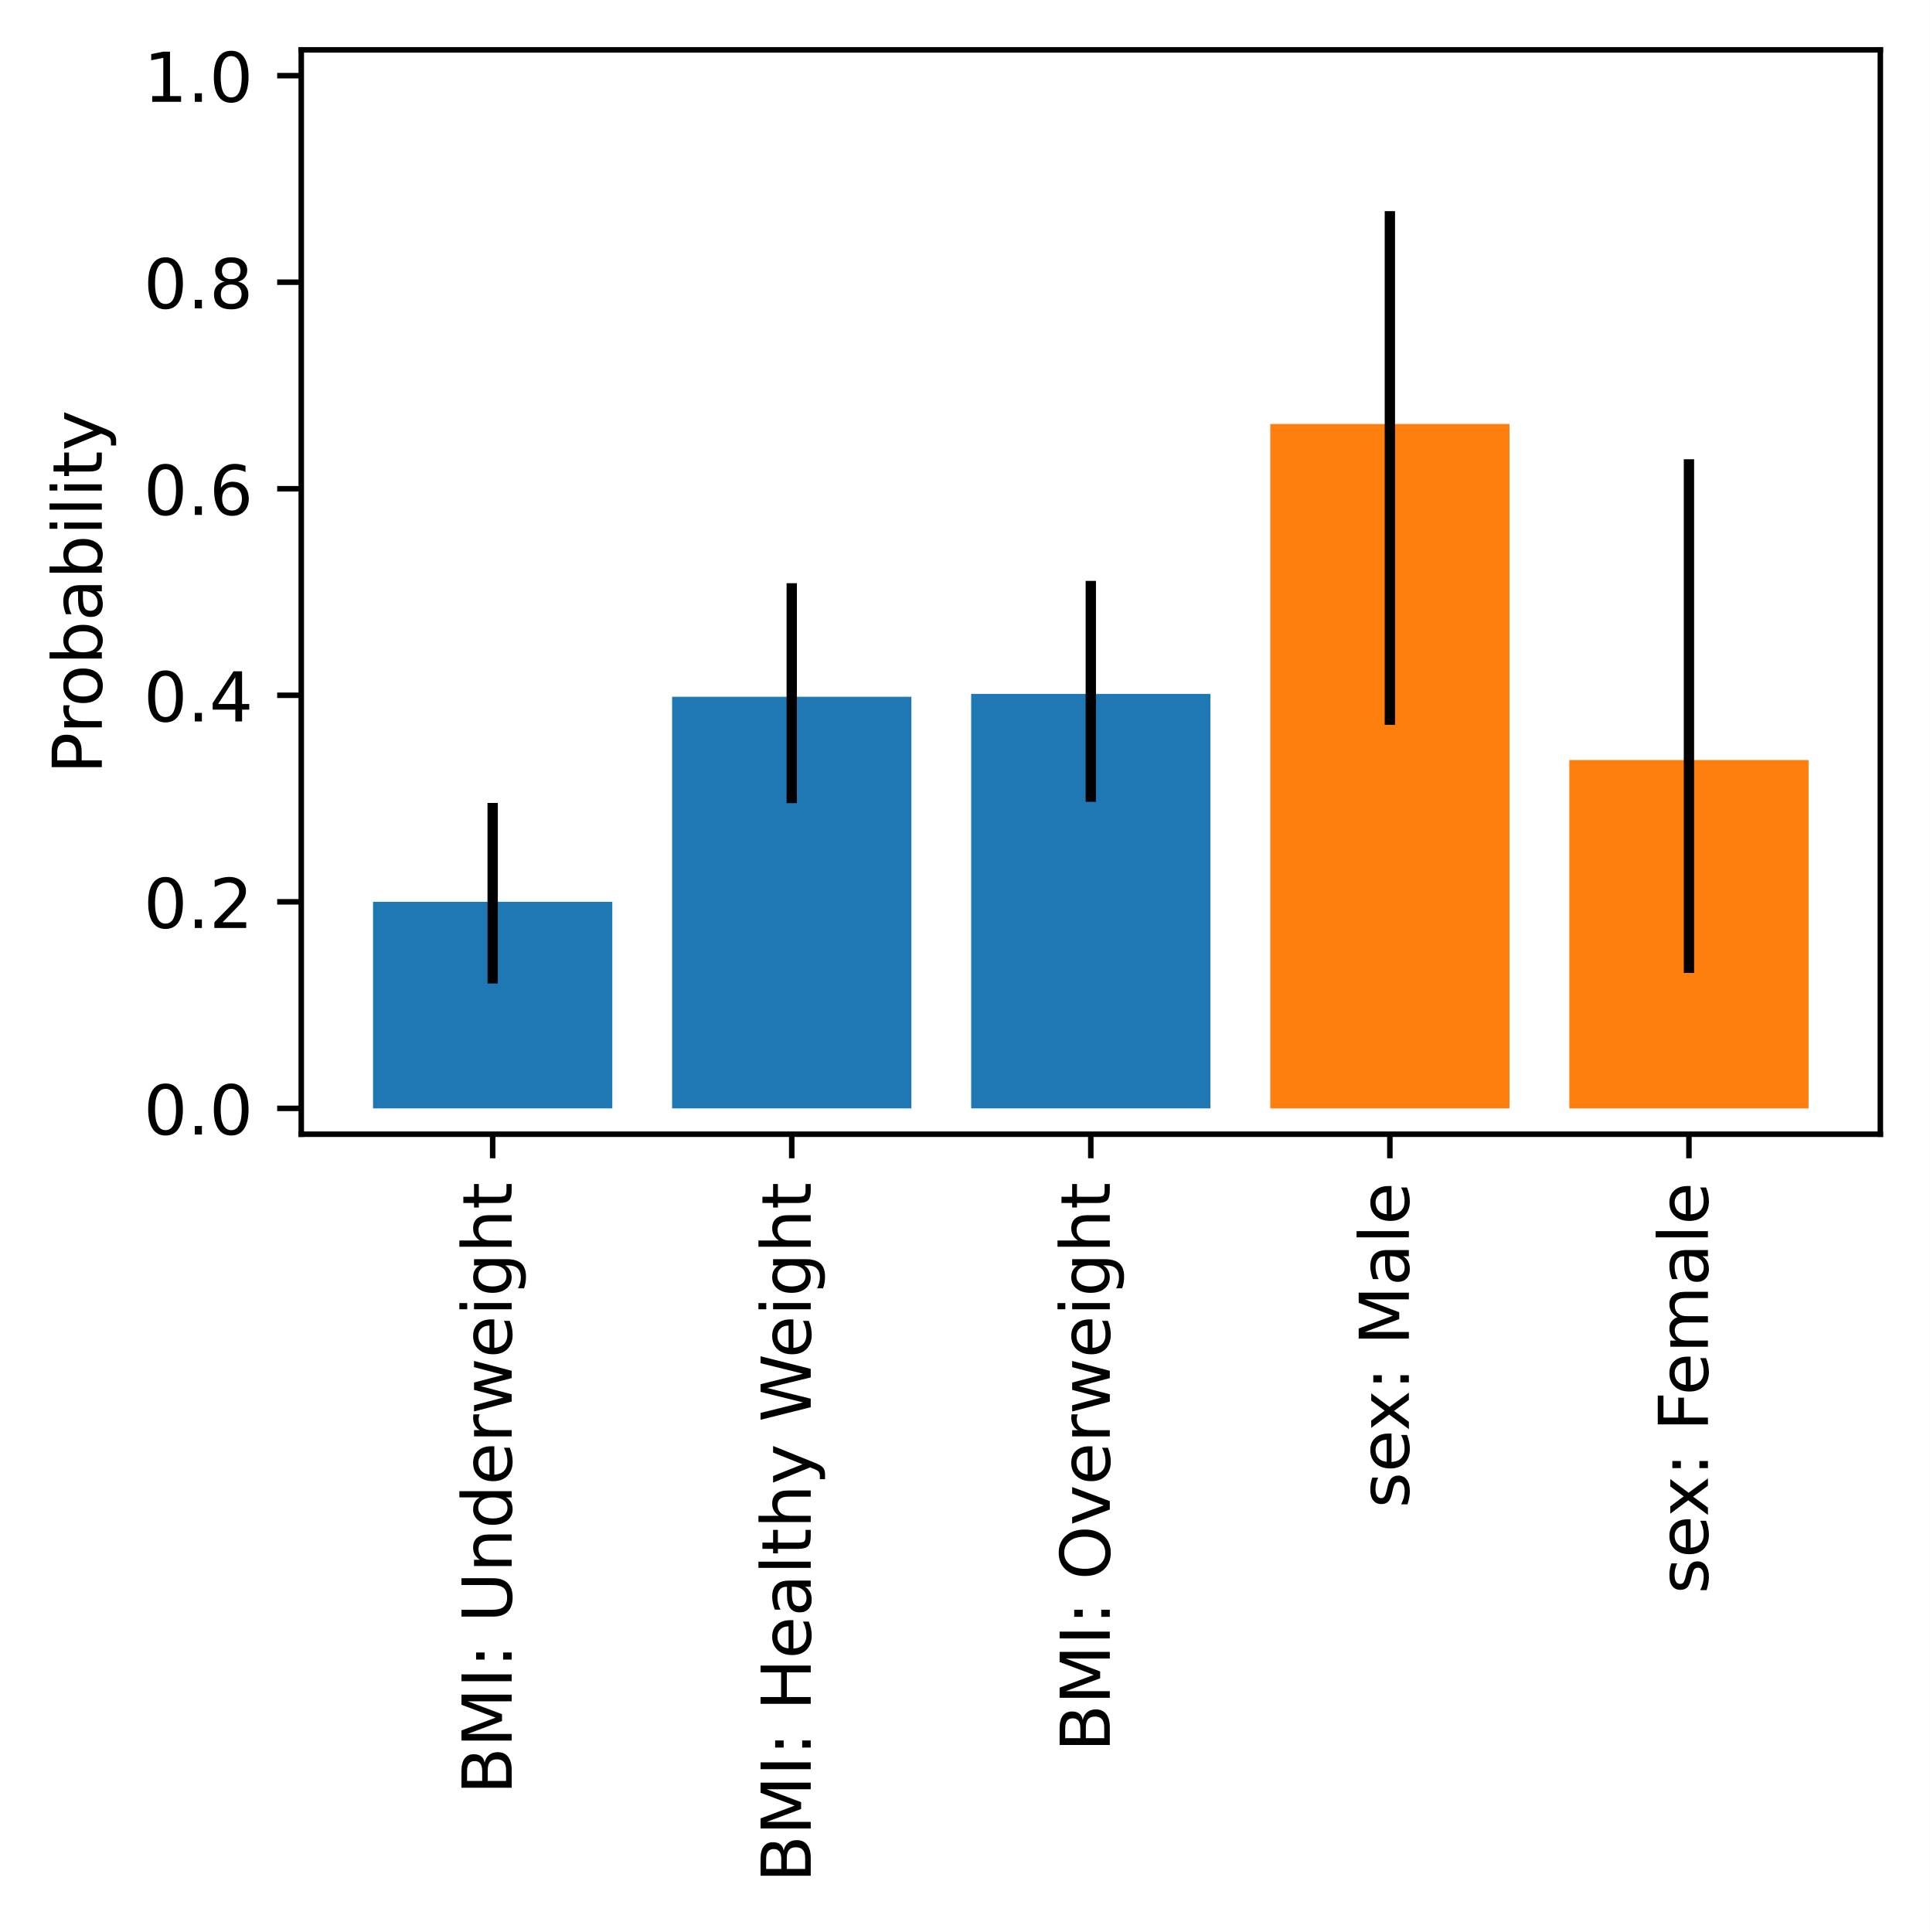
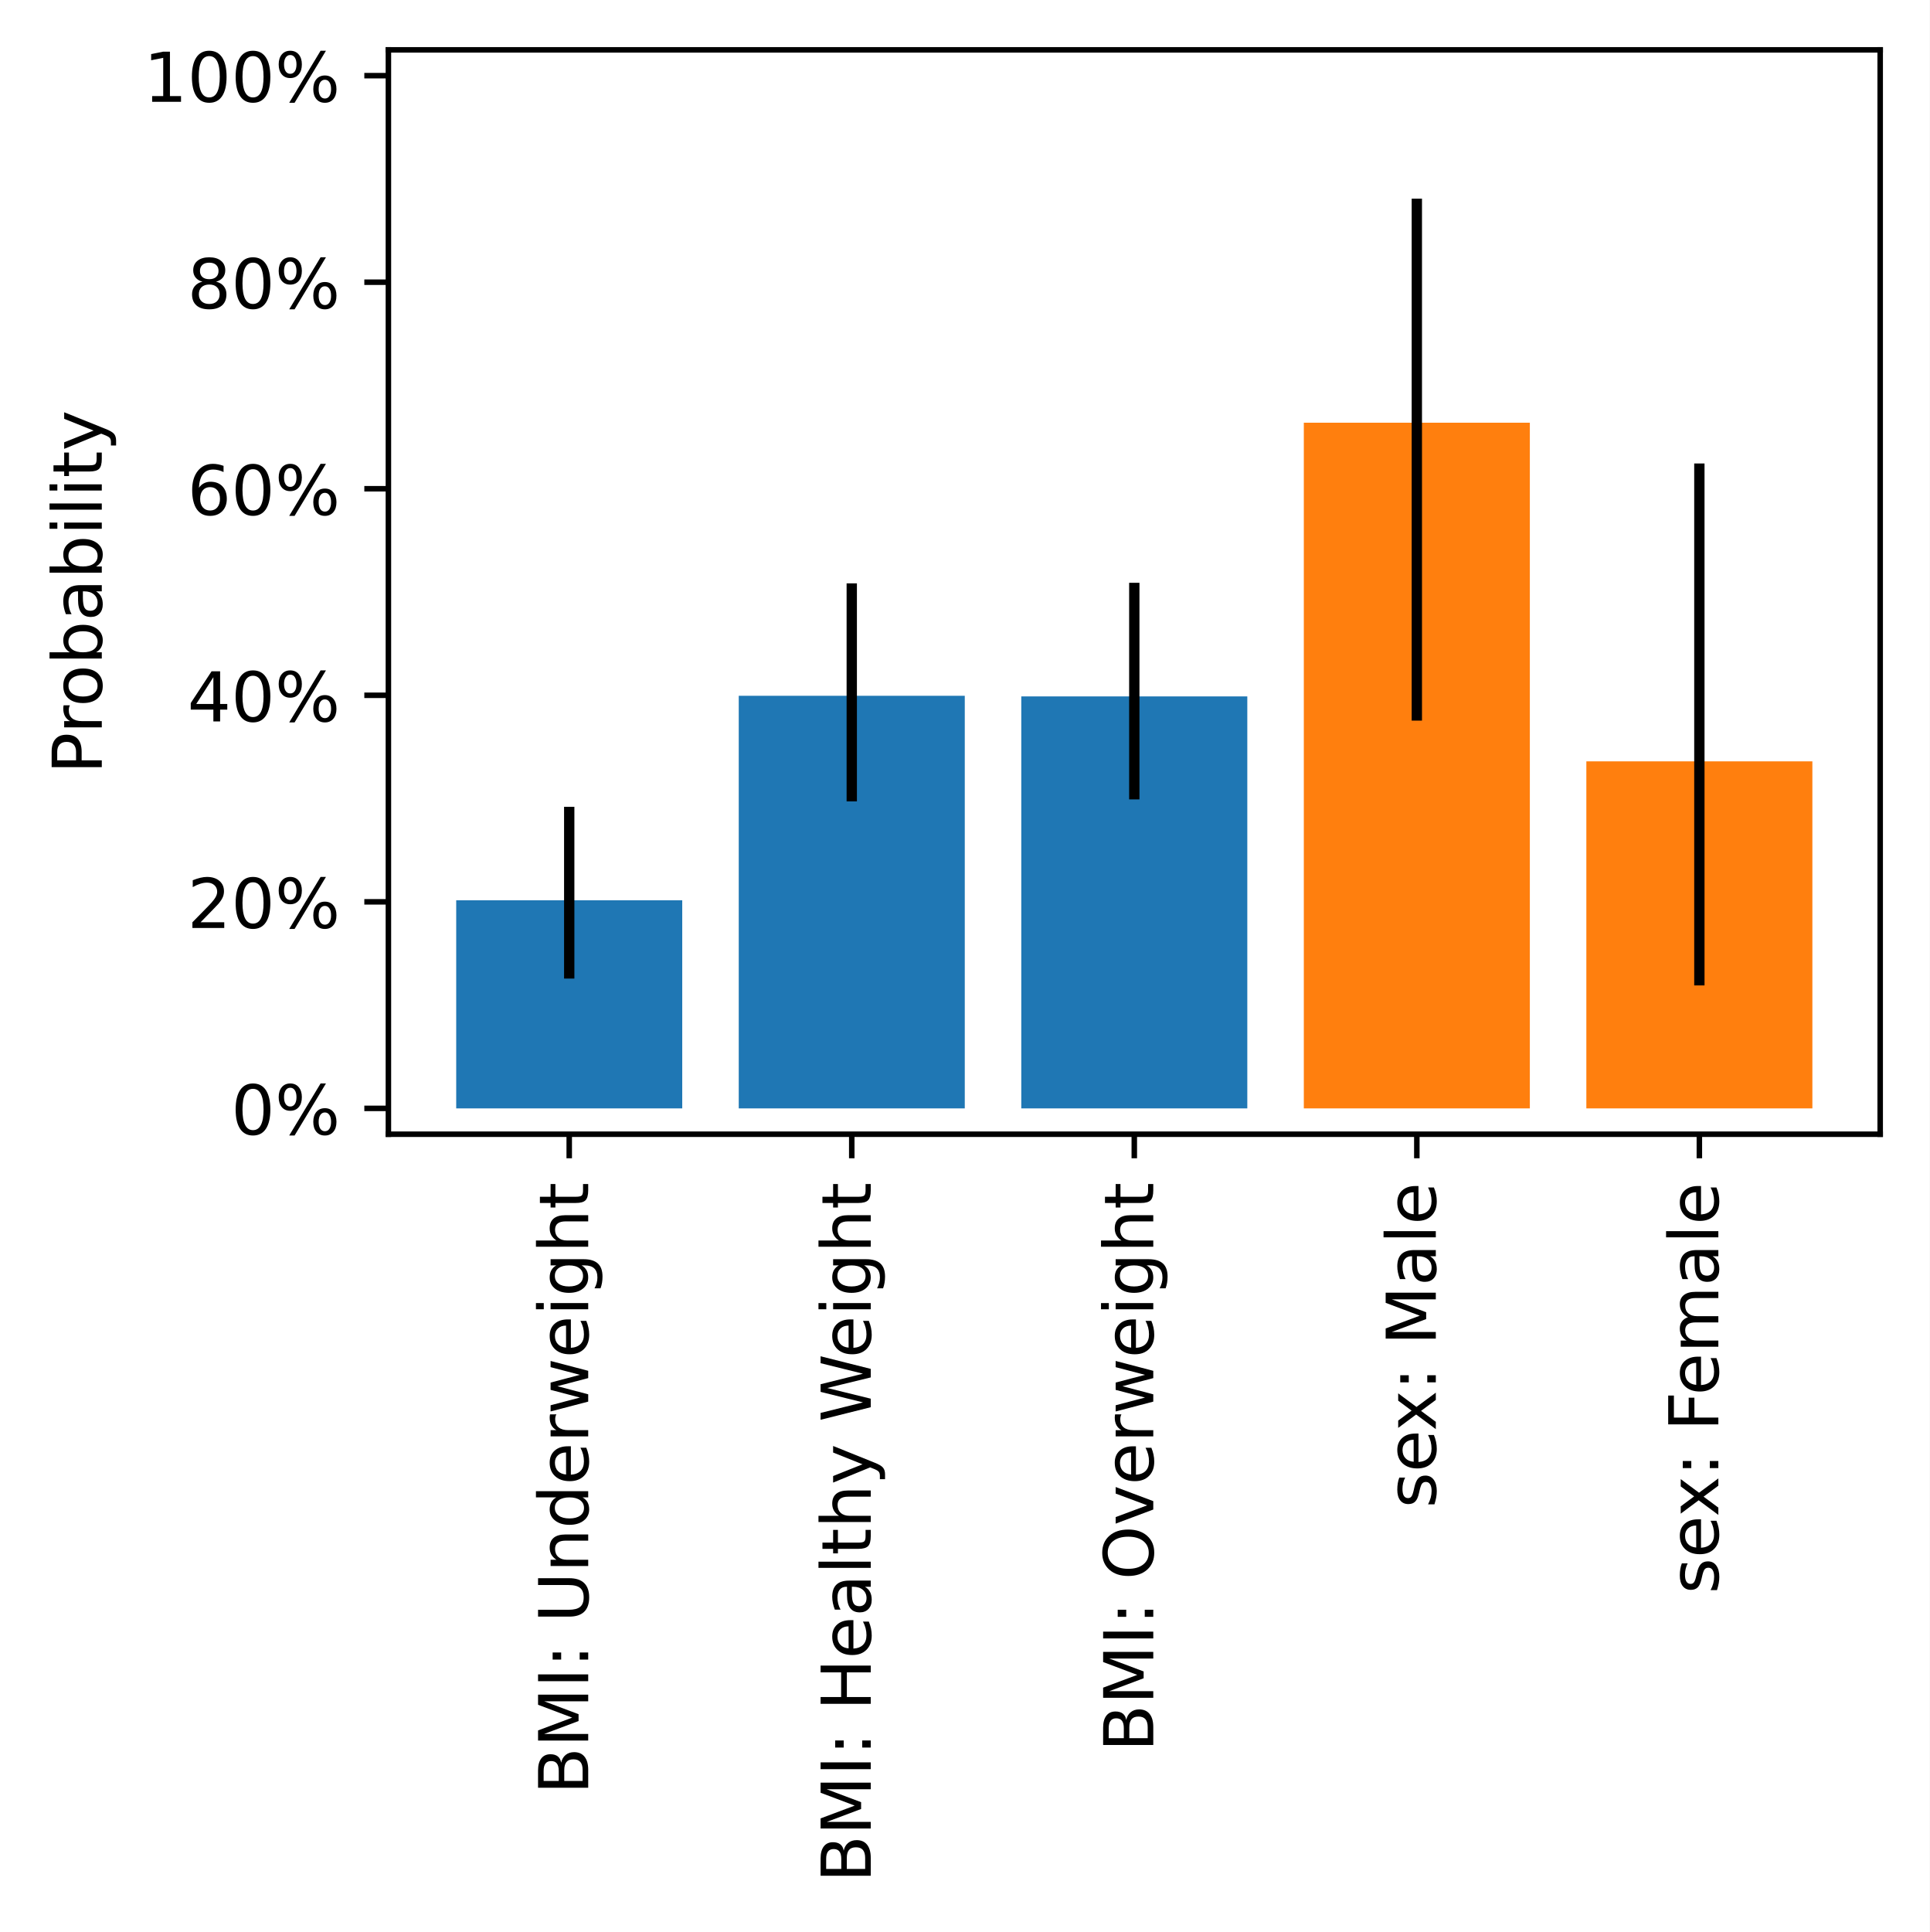
- <svg xmlns="http://www.w3.org/2000/svg" xmlns:xlink="http://www.w3.org/1999/xlink" width="280.461pt" height="280.814pt" viewBox="0 0 280.461 280.814" version="1.1">
+ <svg xmlns="http://www.w3.org/2000/svg" xmlns:xlink="http://www.w3.org/1999/xlink" width="280.547pt" height="280.814pt" viewBox="0 0 280.547 280.814" version="1.1">
  <defs>
    <style type="text/css">*{stroke-linejoin: round; stroke-linecap: butt}</style>
  </defs>
  <g id="figure_1">
    <g id="patch_1">
-       <path d="M 0 280.814  L 280.461 280.814  L 280.461 0  L 0 0  z " style="fill: #ffffff" />
+       <path d="M 0 280.814  L 280.547 280.814  L 280.547 0  L 0 0  z " style="fill: #ffffff" />
    </g>
    <g id="axes_1">
      <g id="patch_2">
-         <path d="M 43.781 164.857  L 273.261 164.857  L 273.261 7.247  L 43.781 7.247  z " style="fill: #ffffff" />
+         <path d="M 56.467 164.857  L 273.347 164.857  L 273.347 7.247  L 56.467 7.247  z " style="fill: #ffffff" />
      </g>
      <g id="patch_3">
-         <path d="M 54.212 161.104  L 88.982 161.104  L 88.982 131.075  L 54.212 131.075  z " clip-path="url(#pdd42c4dd53)" style="fill: #1f77b4" />
+         <path d="M 66.325 161.104  L 99.186 161.104  L 99.186 130.853  L 66.325 130.853  z " clip-path="url(#p4fe7b36c17)" style="fill: #1f77b4" />
      </g>
      <g id="patch_4">
-         <path d="M 97.674 161.104  L 132.444 161.104  L 132.444 101.276  L 97.674 101.276  z " clip-path="url(#pdd42c4dd53)" style="fill: #1f77b4" />
+         <path d="M 107.401 161.104  L 140.262 161.104  L 140.262 101.132  L 107.401 101.132  z " clip-path="url(#p4fe7b36c17)" style="fill: #1f77b4" />
      </g>
      <g id="patch_5">
-         <path d="M 141.136 161.104  L 175.906 161.104  L 175.906 100.857  L 141.136 100.857  z " clip-path="url(#pdd42c4dd53)" style="fill: #1f77b4" />
+         <path d="M 148.477 161.104  L 181.337 161.104  L 181.337 101.222  L 148.477 101.222  z " clip-path="url(#p4fe7b36c17)" style="fill: #1f77b4" />
      </g>
      <g id="patch_6">
-         <path d="M 184.599 161.104  L 219.368 161.104  L 219.368 61.631  L 184.599 61.631  z " clip-path="url(#pdd42c4dd53)" style="fill: #ff7f0e" />
+         <path d="M 189.553 161.104  L 222.413 161.104  L 222.413 61.441  L 189.553 61.441  z " clip-path="url(#p4fe7b36c17)" style="fill: #ff7f0e" />
      </g>
      <g id="patch_7">
-         <path d="M 228.061 161.104  L 262.83 161.104  L 262.83 110.472  L 228.061 110.472  z " clip-path="url(#pdd42c4dd53)" style="fill: #ff7f0e" />
+         <path d="M 230.628 161.104  L 263.489 161.104  L 263.489 110.662  L 230.628 110.662  z " clip-path="url(#p4fe7b36c17)" style="fill: #ff7f0e" />
      </g>
      <g id="matplotlib.axis_1">
        <g id="xtick_1">
          <g id="line2d_1">
            <defs>
-               <path id="m49e4093ae8" d="M 0 0  L 0 3.5  " style="stroke: #000000; stroke-width: 0.8" />
+               <path id="me062d076a8" d="M 0 0  L 0 3.5  " style="stroke: #000000; stroke-width: 0.8" />
            </defs>
            <g>
-               <use xlink:href="#m49e4093ae8" x="71.597" y="164.857" style="stroke: #000000; stroke-width: 0.8" />
+               <use xlink:href="#me062d076a8" x="82.756" y="164.857" style="stroke: #000000; stroke-width: 0.8" />
            </g>
          </g>
          <g id="text_1">
-             <g transform="translate(74.35638 260.8269) rotate(-90) scale(0.1 -0.1)">
+             <g transform="translate(85.51505 260.8269) rotate(-90) scale(0.1 -0.1)">
              <defs>
                <path id="DejaVuSans-42" d="M 1259 2228  L 1259 519  L 2272 519  Q 2781 519 3026 730  Q 3272 941 3272 1375  Q 3272 1813 3026 2020  Q 2781 2228 2272 2228  L 1259 2228  z M 1259 4147  L 1259 2741  L 2194 2741  Q 2656 2741 2882 2914  Q 3109 3088 3109 3444  Q 3109 3797 2882 3972  Q 2656 4147 2194 4147  L 1259 4147  z M 628 4666  L 2241 4666  Q 2963 4666 3353 4366  Q 3744 4066 3744 3513  Q 3744 3084 3544 2831  Q 3344 2578 2956 2516  Q 3422 2416 3680 2098  Q 3938 1781 3938 1306  Q 3938 681 3513 340  Q 3088 0 2303 0  L 628 0  L 628 4666  z " transform="scale(0.015625)" />
                <path id="DejaVuSans-4d" d="M 628 4666  L 1569 4666  L 2759 1491  L 3956 4666  L 4897 4666  L 4897 0  L 4281 0  L 4281 4097  L 3078 897  L 2444 897  L 1241 4097  L 1241 0  L 628 0  L 628 4666  z " transform="scale(0.015625)" />
                <path id="DejaVuSans-49" d="M 628 4666  L 1259 4666  L 1259 0  L 628 0  L 628 4666  z " transform="scale(0.015625)" />
                <path id="DejaVuSans-3a" d="M 750 794  L 1409 794  L 1409 0  L 750 0  L 750 794  z M 750 3309  L 1409 3309  L 1409 2516  L 750 2516  L 750 3309  z " transform="scale(0.015625)" />
                <path id="DejaVuSans-20" transform="scale(0.015625)" />
                <path id="DejaVuSans-55" d="M 556 4666  L 1191 4666  L 1191 1831  Q 1191 1081 1462 751  Q 1734 422 2344 422  Q 2950 422 3222 751  Q 3494 1081 3494 1831  L 3494 4666  L 4128 4666  L 4128 1753  Q 4128 841 3676 375  Q 3225 -91 2344 -91  Q 1459 -91 1007 375  Q 556 841 556 1753  L 556 4666  z " transform="scale(0.015625)" />
                <path id="DejaVuSans-6e" d="M 3513 2113  L 3513 0  L 2938 0  L 2938 2094  Q 2938 2591 2744 2837  Q 2550 3084 2163 3084  Q 1697 3084 1428 2787  Q 1159 2491 1159 1978  L 1159 0  L 581 0  L 581 3500  L 1159 3500  L 1159 2956  Q 1366 3272 1645 3428  Q 1925 3584 2291 3584  Q 2894 3584 3203 3211  Q 3513 2838 3513 2113  z " transform="scale(0.015625)" />
                <path id="DejaVuSans-64" d="M 2906 2969  L 2906 4863  L 3481 4863  L 3481 0  L 2906 0  L 2906 525  Q 2725 213 2448 61  Q 2172 -91 1784 -91  Q 1150 -91 751 415  Q 353 922 353 1747  Q 353 2572 751 3078  Q 1150 3584 1784 3584  Q 2172 3584 2448 3432  Q 2725 3281 2906 2969  z M 947 1747  Q 947 1113 1208 752  Q 1469 391 1925 391  Q 2381 391 2643 752  Q 2906 1113 2906 1747  Q 2906 2381 2643 2742  Q 2381 3103 1925 3103  Q 1469 3103 1208 2742  Q 947 2381 947 1747  z " transform="scale(0.015625)" />
                <path id="DejaVuSans-65" d="M 3597 1894  L 3597 1613  L 953 1613  Q 991 1019 1311 708  Q 1631 397 2203 397  Q 2534 397 2845 478  Q 3156 559 3463 722  L 3463 178  Q 3153 47 2828 -22  Q 2503 -91 2169 -91  Q 1331 -91 842 396  Q 353 884 353 1716  Q 353 2575 817 3079  Q 1281 3584 2069 3584  Q 2775 3584 3186 3129  Q 3597 2675 3597 1894  z M 3022 2063  Q 3016 2534 2758 2815  Q 2500 3097 2075 3097  Q 1594 3097 1305 2825  Q 1016 2553 972 2059  L 3022 2063  z " transform="scale(0.015625)" />
                <path id="DejaVuSans-72" d="M 2631 2963  Q 2534 3019 2420 3045  Q 2306 3072 2169 3072  Q 1681 3072 1420 2755  Q 1159 2438 1159 1844  L 1159 0  L 581 0  L 581 3500  L 1159 3500  L 1159 2956  Q 1341 3275 1631 3429  Q 1922 3584 2338 3584  Q 2397 3584 2469 3576  Q 2541 3569 2628 3553  L 2631 2963  z " transform="scale(0.015625)" />
                <path id="DejaVuSans-77" d="M 269 3500  L 844 3500  L 1563 769  L 2278 3500  L 2956 3500  L 3675 769  L 4391 3500  L 4966 3500  L 4050 0  L 3372 0  L 2619 2869  L 1863 0  L 1184 0  L 269 3500  z " transform="scale(0.015625)" />
                <path id="DejaVuSans-69" d="M 603 3500  L 1178 3500  L 1178 0  L 603 0  L 603 3500  z M 603 4863  L 1178 4863  L 1178 4134  L 603 4134  L 603 4863  z " transform="scale(0.015625)" />
                <path id="DejaVuSans-67" d="M 2906 1791  Q 2906 2416 2648 2759  Q 2391 3103 1925 3103  Q 1463 3103 1205 2759  Q 947 2416 947 1791  Q 947 1169 1205 825  Q 1463 481 1925 481  Q 2391 481 2648 825  Q 2906 1169 2906 1791  z M 3481 434  Q 3481 -459 3084 -895  Q 2688 -1331 1869 -1331  Q 1566 -1331 1297 -1286  Q 1028 -1241 775 -1147  L 775 -588  Q 1028 -725 1275 -790  Q 1522 -856 1778 -856  Q 2344 -856 2625 -561  Q 2906 -266 2906 331  L 2906 616  Q 2728 306 2450 153  Q 2172 0 1784 0  Q 1141 0 747 490  Q 353 981 353 1791  Q 353 2603 747 3093  Q 1141 3584 1784 3584  Q 2172 3584 2450 3431  Q 2728 3278 2906 2969  L 2906 3500  L 3481 3500  L 3481 434  z " transform="scale(0.015625)" />
                <path id="DejaVuSans-68" d="M 3513 2113  L 3513 0  L 2938 0  L 2938 2094  Q 2938 2591 2744 2837  Q 2550 3084 2163 3084  Q 1697 3084 1428 2787  Q 1159 2491 1159 1978  L 1159 0  L 581 0  L 581 4863  L 1159 4863  L 1159 2956  Q 1366 3272 1645 3428  Q 1925 3584 2291 3584  Q 2894 3584 3203 3211  Q 3513 2838 3513 2113  z " transform="scale(0.015625)" />
                <path id="DejaVuSans-74" d="M 1172 4494  L 1172 3500  L 2356 3500  L 2356 3053  L 1172 3053  L 1172 1153  Q 1172 725 1289 603  Q 1406 481 1766 481  L 2356 481  L 2356 0  L 1766 0  Q 1100 0 847 248  Q 594 497 594 1153  L 594 3053  L 172 3053  L 172 3500  L 594 3500  L 594 4494  L 1172 4494  z " transform="scale(0.015625)" />
              </defs>
              <use xlink:href="#DejaVuSans-42" />
              <use xlink:href="#DejaVuSans-4d" x="68.604" />
              <use xlink:href="#DejaVuSans-49" x="154.883" />
              <use xlink:href="#DejaVuSans-3a" x="184.375" />
              <use xlink:href="#DejaVuSans-20" x="218.066" />
              <use xlink:href="#DejaVuSans-55" x="249.854" />
              <use xlink:href="#DejaVuSans-6e" x="323.047" />
              <use xlink:href="#DejaVuSans-64" x="386.426" />
              <use xlink:href="#DejaVuSans-65" x="449.902" />
              <use xlink:href="#DejaVuSans-72" x="511.426" />
              <use xlink:href="#DejaVuSans-77" x="552.539" />
              <use xlink:href="#DejaVuSans-65" x="634.326" />
              <use xlink:href="#DejaVuSans-69" x="695.85" />
              <use xlink:href="#DejaVuSans-67" x="723.633" />
              <use xlink:href="#DejaVuSans-68" x="787.109" />
              <use xlink:href="#DejaVuSans-74" x="850.488" />
            </g>
          </g>
        </g>
        <g id="xtick_2">
          <g id="line2d_2">
            <g>
-               <use xlink:href="#m49e4093ae8" x="115.059" y="164.857" style="stroke: #000000; stroke-width: 0.8" />
+               <use xlink:href="#me062d076a8" x="123.831" y="164.857" style="stroke: #000000; stroke-width: 0.8" />
            </g>
          </g>
          <g id="text_2">
-             <g transform="translate(117.8185 273.6144) rotate(-90) scale(0.1 -0.1)">
+             <g transform="translate(126.5908 273.6144) rotate(-90) scale(0.1 -0.1)">
              <defs>
                <path id="DejaVuSans-48" d="M 628 4666  L 1259 4666  L 1259 2753  L 3553 2753  L 3553 4666  L 4184 4666  L 4184 0  L 3553 0  L 3553 2222  L 1259 2222  L 1259 0  L 628 0  L 628 4666  z " transform="scale(0.015625)" />
                <path id="DejaVuSans-61" d="M 2194 1759  Q 1497 1759 1228 1600  Q 959 1441 959 1056  Q 959 750 1161 570  Q 1363 391 1709 391  Q 2188 391 2477 730  Q 2766 1069 2766 1631  L 2766 1759  L 2194 1759  z M 3341 1997  L 3341 0  L 2766 0  L 2766 531  Q 2569 213 2275 61  Q 1981 -91 1556 -91  Q 1019 -91 701 211  Q 384 513 384 1019  Q 384 1609 779 1909  Q 1175 2209 1959 2209  L 2766 2209  L 2766 2266  Q 2766 2663 2505 2880  Q 2244 3097 1772 3097  Q 1472 3097 1187 3025  Q 903 2953 641 2809  L 641 3341  Q 956 3463 1253 3523  Q 1550 3584 1831 3584  Q 2591 3584 2966 3190  Q 3341 2797 3341 1997  z " transform="scale(0.015625)" />
                <path id="DejaVuSans-6c" d="M 603 4863  L 1178 4863  L 1178 0  L 603 0  L 603 4863  z " transform="scale(0.015625)" />
                <path id="DejaVuSans-79" d="M 2059 -325  Q 1816 -950 1584 -1140  Q 1353 -1331 966 -1331  L 506 -1331  L 506 -850  L 844 -850  Q 1081 -850 1212 -737  Q 1344 -625 1503 -206  L 1606 56  L 191 3500  L 800 3500  L 1894 763  L 2988 3500  L 3597 3500  L 2059 -325  z " transform="scale(0.015625)" />
                <path id="DejaVuSans-57" d="M 213 4666  L 850 4666  L 1831 722  L 2809 4666  L 3519 4666  L 4500 722  L 5478 4666  L 6119 4666  L 4947 0  L 4153 0  L 3169 4050  L 2175 0  L 1381 0  L 213 4666  z " transform="scale(0.015625)" />
              </defs>
              <use xlink:href="#DejaVuSans-42" />
              <use xlink:href="#DejaVuSans-4d" x="68.604" />
              <use xlink:href="#DejaVuSans-49" x="154.883" />
              <use xlink:href="#DejaVuSans-3a" x="184.375" />
              <use xlink:href="#DejaVuSans-20" x="218.066" />
              <use xlink:href="#DejaVuSans-48" x="249.854" />
              <use xlink:href="#DejaVuSans-65" x="325.049" />
              <use xlink:href="#DejaVuSans-61" x="386.572" />
              <use xlink:href="#DejaVuSans-6c" x="447.852" />
              <use xlink:href="#DejaVuSans-74" x="475.635" />
              <use xlink:href="#DejaVuSans-68" x="514.844" />
              <use xlink:href="#DejaVuSans-79" x="578.223" />
              <use xlink:href="#DejaVuSans-20" x="637.402" />
              <use xlink:href="#DejaVuSans-57" x="669.189" />
              <use xlink:href="#DejaVuSans-65" x="762.191" />
              <use xlink:href="#DejaVuSans-69" x="823.715" />
              <use xlink:href="#DejaVuSans-67" x="851.498" />
              <use xlink:href="#DejaVuSans-68" x="914.975" />
              <use xlink:href="#DejaVuSans-74" x="978.354" />
            </g>
          </g>
        </g>
        <g id="xtick_3">
          <g id="line2d_3">
            <g>
-               <use xlink:href="#m49e4093ae8" x="158.521" y="164.857" style="stroke: #000000; stroke-width: 0.8" />
+               <use xlink:href="#me062d076a8" x="164.907" y="164.857" style="stroke: #000000; stroke-width: 0.8" />
            </g>
          </g>
          <g id="text_3">
-             <g transform="translate(161.2806 254.6129) rotate(-90) scale(0.1 -0.1)">
+             <g transform="translate(167.6666 254.6129) rotate(-90) scale(0.1 -0.1)">
              <defs>
                <path id="DejaVuSans-4f" d="M 2522 4238  Q 1834 4238 1429 3725  Q 1025 3213 1025 2328  Q 1025 1447 1429 934  Q 1834 422 2522 422  Q 3209 422 3611 934  Q 4013 1447 4013 2328  Q 4013 3213 3611 3725  Q 3209 4238 2522 4238  z M 2522 4750  Q 3503 4750 4090 4092  Q 4678 3434 4678 2328  Q 4678 1225 4090 567  Q 3503 -91 2522 -91  Q 1538 -91 948 565  Q 359 1222 359 2328  Q 359 3434 948 4092  Q 1538 4750 2522 4750  z " transform="scale(0.015625)" />
                <path id="DejaVuSans-76" d="M 191 3500  L 800 3500  L 1894 563  L 2988 3500  L 3597 3500  L 2284 0  L 1503 0  L 191 3500  z " transform="scale(0.015625)" />
              </defs>
              <use xlink:href="#DejaVuSans-42" />
              <use xlink:href="#DejaVuSans-4d" x="68.604" />
              <use xlink:href="#DejaVuSans-49" x="154.883" />
              <use xlink:href="#DejaVuSans-3a" x="184.375" />
              <use xlink:href="#DejaVuSans-20" x="218.066" />
              <use xlink:href="#DejaVuSans-4f" x="249.854" />
              <use xlink:href="#DejaVuSans-76" x="328.564" />
              <use xlink:href="#DejaVuSans-65" x="387.744" />
              <use xlink:href="#DejaVuSans-72" x="449.268" />
              <use xlink:href="#DejaVuSans-77" x="490.381" />
              <use xlink:href="#DejaVuSans-65" x="572.168" />
              <use xlink:href="#DejaVuSans-69" x="633.691" />
              <use xlink:href="#DejaVuSans-67" x="661.475" />
              <use xlink:href="#DejaVuSans-68" x="724.951" />
              <use xlink:href="#DejaVuSans-74" x="788.33" />
            </g>
          </g>
        </g>
        <g id="xtick_4">
          <g id="line2d_4">
            <g>
-               <use xlink:href="#m49e4093ae8" x="201.983" y="164.857" style="stroke: #000000; stroke-width: 0.8" />
+               <use xlink:href="#me062d076a8" x="205.983" y="164.857" style="stroke: #000000; stroke-width: 0.8" />
            </g>
          </g>
          <g id="text_4">
-             <g transform="translate(204.7427 219.1972) rotate(-90) scale(0.1 -0.1)">
+             <g transform="translate(208.7423 219.1972) rotate(-90) scale(0.1 -0.1)">
              <defs>
                <path id="DejaVuSans-73" d="M 2834 3397  L 2834 2853  Q 2591 2978 2328 3040  Q 2066 3103 1784 3103  Q 1356 3103 1142 2972  Q 928 2841 928 2578  Q 928 2378 1081 2264  Q 1234 2150 1697 2047  L 1894 2003  Q 2506 1872 2764 1633  Q 3022 1394 3022 966  Q 3022 478 2636 193  Q 2250 -91 1575 -91  Q 1294 -91 989 -36  Q 684 19 347 128  L 347 722  Q 666 556 975 473  Q 1284 391 1588 391  Q 1994 391 2212 530  Q 2431 669 2431 922  Q 2431 1156 2273 1281  Q 2116 1406 1581 1522  L 1381 1569  Q 847 1681 609 1914  Q 372 2147 372 2553  Q 372 3047 722 3315  Q 1072 3584 1716 3584  Q 2034 3584 2315 3537  Q 2597 3491 2834 3397  z " transform="scale(0.015625)" />
                <path id="DejaVuSans-78" d="M 3513 3500  L 2247 1797  L 3578 0  L 2900 0  L 1881 1375  L 863 0  L 184 0  L 1544 1831  L 300 3500  L 978 3500  L 1906 2253  L 2834 3500  L 3513 3500  z " transform="scale(0.015625)" />
              </defs>
              <use xlink:href="#DejaVuSans-73" />
              <use xlink:href="#DejaVuSans-65" x="52.1" />
              <use xlink:href="#DejaVuSans-78" x="111.873" />
              <use xlink:href="#DejaVuSans-3a" x="171.053" />
              <use xlink:href="#DejaVuSans-20" x="204.744" />
              <use xlink:href="#DejaVuSans-4d" x="236.531" />
              <use xlink:href="#DejaVuSans-61" x="322.811" />
              <use xlink:href="#DejaVuSans-6c" x="384.09" />
              <use xlink:href="#DejaVuSans-65" x="411.873" />
            </g>
          </g>
        </g>
        <g id="xtick_5">
          <g id="line2d_5">
            <g>
-               <use xlink:href="#m49e4093ae8" x="245.445" y="164.857" style="stroke: #000000; stroke-width: 0.8" />
+               <use xlink:href="#me062d076a8" x="247.059" y="164.857" style="stroke: #000000; stroke-width: 0.8" />
            </g>
          </g>
          <g id="text_5">
-             <g transform="translate(248.2049 231.6644) rotate(-90) scale(0.1 -0.1)">
+             <g transform="translate(249.8181 231.6644) rotate(-90) scale(0.1 -0.1)">
              <defs>
                <path id="DejaVuSans-46" d="M 628 4666  L 3309 4666  L 3309 4134  L 1259 4134  L 1259 2759  L 3109 2759  L 3109 2228  L 1259 2228  L 1259 0  L 628 0  L 628 4666  z " transform="scale(0.015625)" />
                <path id="DejaVuSans-6d" d="M 3328 2828  Q 3544 3216 3844 3400  Q 4144 3584 4550 3584  Q 5097 3584 5394 3201  Q 5691 2819 5691 2113  L 5691 0  L 5113 0  L 5113 2094  Q 5113 2597 4934 2840  Q 4756 3084 4391 3084  Q 3944 3084 3684 2787  Q 3425 2491 3425 1978  L 3425 0  L 2847 0  L 2847 2094  Q 2847 2600 2669 2842  Q 2491 3084 2119 3084  Q 1678 3084 1418 2786  Q 1159 2488 1159 1978  L 1159 0  L 581 0  L 581 3500  L 1159 3500  L 1159 2956  Q 1356 3278 1631 3431  Q 1906 3584 2284 3584  Q 2666 3584 2933 3390  Q 3200 3197 3328 2828  z " transform="scale(0.015625)" />
              </defs>
              <use xlink:href="#DejaVuSans-73" />
              <use xlink:href="#DejaVuSans-65" x="52.1" />
              <use xlink:href="#DejaVuSans-78" x="111.873" />
              <use xlink:href="#DejaVuSans-3a" x="171.053" />
              <use xlink:href="#DejaVuSans-20" x="204.744" />
              <use xlink:href="#DejaVuSans-46" x="236.531" />
              <use xlink:href="#DejaVuSans-65" x="288.551" />
              <use xlink:href="#DejaVuSans-6d" x="350.074" />
              <use xlink:href="#DejaVuSans-61" x="447.486" />
              <use xlink:href="#DejaVuSans-6c" x="508.766" />
              <use xlink:href="#DejaVuSans-65" x="536.549" />
            </g>
          </g>
        </g>
      </g>
      <g id="matplotlib.axis_2">
        <g id="ytick_1">
          <g id="line2d_6">
            <defs>
-               <path id="mf0ea52f863" d="M 0 0  L -3.5 0  " style="stroke: #000000; stroke-width: 0.8" />
+               <path id="m831cd6df1f" d="M 0 0  L -3.5 0  " style="stroke: #000000; stroke-width: 0.8" />
            </defs>
            <g>
-               <use xlink:href="#mf0ea52f863" x="43.781" y="161.104" style="stroke: #000000; stroke-width: 0.8" />
+               <use xlink:href="#m831cd6df1f" x="56.467" y="161.104" style="stroke: #000000; stroke-width: 0.8" />
            </g>
          </g>
          <g id="text_6">
-             <g transform="translate(20.87813 164.9032) scale(0.1 -0.1)">
+             <g transform="translate(33.60312 164.9032) scale(0.1 -0.1)">
              <defs>
                <path id="DejaVuSans-30" d="M 2034 4250  Q 1547 4250 1301 3770  Q 1056 3291 1056 2328  Q 1056 1369 1301 889  Q 1547 409 2034 409  Q 2525 409 2770 889  Q 3016 1369 3016 2328  Q 3016 3291 2770 3770  Q 2525 4250 2034 4250  z M 2034 4750  Q 2819 4750 3233 4129  Q 3647 3509 3647 2328  Q 3647 1150 3233 529  Q 2819 -91 2034 -91  Q 1250 -91 836 529  Q 422 1150 422 2328  Q 422 3509 836 4129  Q 1250 4750 2034 4750  z " transform="scale(0.015625)" />
-                 <path id="DejaVuSans-2e" d="M 684 794  L 1344 794  L 1344 0  L 684 0  L 684 794  z " transform="scale(0.015625)" />
+                 <path id="DejaVuSans-25" d="M 4653 2053  Q 4381 2053 4226 1822  Q 4072 1591 4072 1178  Q 4072 772 4226 539  Q 4381 306 4653 306  Q 4919 306 5073 539  Q 5228 772 5228 1178  Q 5228 1588 5073 1820  Q 4919 2053 4653 2053  z M 4653 2450  Q 5147 2450 5437 2106  Q 5728 1763 5728 1178  Q 5728 594 5436 251  Q 5144 -91 4653 -91  Q 4153 -91 3862 251  Q 3572 594 3572 1178  Q 3572 1766 3864 2108  Q 4156 2450 4653 2450  z M 1428 4353  Q 1159 4353 1004 4120  Q 850 3888 850 3481  Q 850 3069 1003 2837  Q 1156 2606 1428 2606  Q 1700 2606 1854 2837  Q 2009 3069 2009 3481  Q 2009 3884 1853 4118  Q 1697 4353 1428 4353  z M 4250 4750  L 4750 4750  L 1831 -91  L 1331 -91  L 4250 4750  z M 1428 4750  Q 1922 4750 2215 4408  Q 2509 4066 2509 3481  Q 2509 2891 2217 2550  Q 1925 2209 1428 2209  Q 931 2209 642 2551  Q 353 2894 353 3481  Q 353 4063 643 4406  Q 934 4750 1428 4750  z " transform="scale(0.015625)" />
              </defs>
              <use xlink:href="#DejaVuSans-30" />
-               <use xlink:href="#DejaVuSans-2e" x="63.623" />
-               <use xlink:href="#DejaVuSans-30" x="95.41" />
+               <use xlink:href="#DejaVuSans-25" x="63.623" />
            </g>
          </g>
        </g>
        <g id="ytick_2">
          <g id="line2d_7">
            <g>
-               <use xlink:href="#mf0ea52f863" x="43.781" y="131.083" style="stroke: #000000; stroke-width: 0.8" />
+               <use xlink:href="#m831cd6df1f" x="56.467" y="131.083" style="stroke: #000000; stroke-width: 0.8" />
            </g>
          </g>
          <g id="text_7">
-             <g transform="translate(20.87813 134.8822) scale(0.1 -0.1)">
+             <g transform="translate(27.24063 134.8822) scale(0.1 -0.1)">
              <defs>
                <path id="DejaVuSans-32" d="M 1228 531  L 3431 531  L 3431 0  L 469 0  L 469 531  Q 828 903 1448 1529  Q 2069 2156 2228 2338  Q 2531 2678 2651 2914  Q 2772 3150 2772 3378  Q 2772 3750 2511 3984  Q 2250 4219 1831 4219  Q 1534 4219 1204 4116  Q 875 4013 500 3803  L 500 4441  Q 881 4594 1212 4672  Q 1544 4750 1819 4750  Q 2544 4750 2975 4387  Q 3406 4025 3406 3419  Q 3406 3131 3298 2873  Q 3191 2616 2906 2266  Q 2828 2175 2409 1742  Q 1991 1309 1228 531  z " transform="scale(0.015625)" />
              </defs>
-               <use xlink:href="#DejaVuSans-30" />
-               <use xlink:href="#DejaVuSans-2e" x="63.623" />
-               <use xlink:href="#DejaVuSans-32" x="95.41" />
+               <use xlink:href="#DejaVuSans-32" />
+               <use xlink:href="#DejaVuSans-30" x="63.623" />
+               <use xlink:href="#DejaVuSans-25" x="127.246" />
            </g>
          </g>
        </g>
        <g id="ytick_3">
          <g id="line2d_8">
            <g>
-               <use xlink:href="#mf0ea52f863" x="43.781" y="101.062" style="stroke: #000000; stroke-width: 0.8" />
+               <use xlink:href="#m831cd6df1f" x="56.467" y="101.062" style="stroke: #000000; stroke-width: 0.8" />
            </g>
          </g>
          <g id="text_8">
-             <g transform="translate(20.87813 104.8613) scale(0.1 -0.1)">
+             <g transform="translate(27.24063 104.8613) scale(0.1 -0.1)">
              <defs>
                <path id="DejaVuSans-34" d="M 2419 4116  L 825 1625  L 2419 1625  L 2419 4116  z M 2253 4666  L 3047 4666  L 3047 1625  L 3713 1625  L 3713 1100  L 3047 1100  L 3047 0  L 2419 0  L 2419 1100  L 313 1100  L 313 1709  L 2253 4666  z " transform="scale(0.015625)" />
              </defs>
-               <use xlink:href="#DejaVuSans-30" />
-               <use xlink:href="#DejaVuSans-2e" x="63.623" />
-               <use xlink:href="#DejaVuSans-34" x="95.41" />
+               <use xlink:href="#DejaVuSans-34" />
+               <use xlink:href="#DejaVuSans-30" x="63.623" />
+               <use xlink:href="#DejaVuSans-25" x="127.246" />
            </g>
          </g>
        </g>
        <g id="ytick_4">
          <g id="line2d_9">
            <g>
-               <use xlink:href="#mf0ea52f863" x="43.781" y="71.041" style="stroke: #000000; stroke-width: 0.8" />
+               <use xlink:href="#m831cd6df1f" x="56.467" y="71.041" style="stroke: #000000; stroke-width: 0.8" />
            </g>
          </g>
          <g id="text_9">
-             <g transform="translate(20.87813 74.84034) scale(0.1 -0.1)">
+             <g transform="translate(27.24063 74.84034) scale(0.1 -0.1)">
              <defs>
                <path id="DejaVuSans-36" d="M 2113 2584  Q 1688 2584 1439 2293  Q 1191 2003 1191 1497  Q 1191 994 1439 701  Q 1688 409 2113 409  Q 2538 409 2786 701  Q 3034 994 3034 1497  Q 3034 2003 2786 2293  Q 2538 2584 2113 2584  z M 3366 4563  L 3366 3988  Q 3128 4100 2886 4159  Q 2644 4219 2406 4219  Q 1781 4219 1451 3797  Q 1122 3375 1075 2522  Q 1259 2794 1537 2939  Q 1816 3084 2150 3084  Q 2853 3084 3261 2657  Q 3669 2231 3669 1497  Q 3669 778 3244 343  Q 2819 -91 2113 -91  Q 1303 -91 875 529  Q 447 1150 447 2328  Q 447 3434 972 4092  Q 1497 4750 2381 4750  Q 2619 4750 2861 4703  Q 3103 4656 3366 4563  z " transform="scale(0.015625)" />
              </defs>
-               <use xlink:href="#DejaVuSans-30" />
-               <use xlink:href="#DejaVuSans-2e" x="63.623" />
-               <use xlink:href="#DejaVuSans-36" x="95.41" />
+               <use xlink:href="#DejaVuSans-36" />
+               <use xlink:href="#DejaVuSans-30" x="63.623" />
+               <use xlink:href="#DejaVuSans-25" x="127.246" />
            </g>
          </g>
        </g>
        <g id="ytick_5">
          <g id="line2d_10">
            <g>
-               <use xlink:href="#mf0ea52f863" x="43.781" y="41.02" style="stroke: #000000; stroke-width: 0.8" />
+               <use xlink:href="#m831cd6df1f" x="56.467" y="41.02" style="stroke: #000000; stroke-width: 0.8" />
            </g>
          </g>
          <g id="text_10">
-             <g transform="translate(20.87813 44.81939) scale(0.1 -0.1)">
+             <g transform="translate(27.24063 44.81939) scale(0.1 -0.1)">
              <defs>
                <path id="DejaVuSans-38" d="M 2034 2216  Q 1584 2216 1326 1975  Q 1069 1734 1069 1313  Q 1069 891 1326 650  Q 1584 409 2034 409  Q 2484 409 2743 651  Q 3003 894 3003 1313  Q 3003 1734 2745 1975  Q 2488 2216 2034 2216  z M 1403 2484  Q 997 2584 770 2862  Q 544 3141 544 3541  Q 544 4100 942 4425  Q 1341 4750 2034 4750  Q 2731 4750 3128 4425  Q 3525 4100 3525 3541  Q 3525 3141 3298 2862  Q 3072 2584 2669 2484  Q 3125 2378 3379 2068  Q 3634 1759 3634 1313  Q 3634 634 3220 271  Q 2806 -91 2034 -91  Q 1263 -91 848 271  Q 434 634 434 1313  Q 434 1759 690 2068  Q 947 2378 1403 2484  z M 1172 3481  Q 1172 3119 1398 2916  Q 1625 2713 2034 2713  Q 2441 2713 2670 2916  Q 2900 3119 2900 3481  Q 2900 3844 2670 4047  Q 2441 4250 2034 4250  Q 1625 4250 1398 4047  Q 1172 3844 1172 3481  z " transform="scale(0.015625)" />
              </defs>
-               <use xlink:href="#DejaVuSans-30" />
-               <use xlink:href="#DejaVuSans-2e" x="63.623" />
-               <use xlink:href="#DejaVuSans-38" x="95.41" />
+               <use xlink:href="#DejaVuSans-38" />
+               <use xlink:href="#DejaVuSans-30" x="63.623" />
+               <use xlink:href="#DejaVuSans-25" x="127.246" />
            </g>
          </g>
        </g>
        <g id="ytick_6">
          <g id="line2d_11">
            <g>
-               <use xlink:href="#mf0ea52f863" x="43.781" y="10.999" style="stroke: #000000; stroke-width: 0.8" />
+               <use xlink:href="#m831cd6df1f" x="56.467" y="10.999" style="stroke: #000000; stroke-width: 0.8" />
            </g>
          </g>
          <g id="text_11">
            <g transform="translate(20.87813 14.79844) scale(0.1 -0.1)">
              <defs>
                <path id="DejaVuSans-31" d="M 794 531  L 1825 531  L 1825 4091  L 703 3866  L 703 4441  L 1819 4666  L 2450 4666  L 2450 531  L 3481 531  L 3481 0  L 794 0  L 794 531  z " transform="scale(0.015625)" />
              </defs>
              <use xlink:href="#DejaVuSans-31" />
-               <use xlink:href="#DejaVuSans-2e" x="63.623" />
-               <use xlink:href="#DejaVuSans-30" x="95.41" />
+               <use xlink:href="#DejaVuSans-30" x="63.623" />
+               <use xlink:href="#DejaVuSans-30" x="127.246" />
+               <use xlink:href="#DejaVuSans-25" x="190.869" />
            </g>
          </g>
        </g>
        <g id="text_12">
          <g transform="translate(14.79844 112.4805) rotate(-90) scale(0.1 -0.1)">
            <defs>
              <path id="DejaVuSans-50" d="M 1259 4147  L 1259 2394  L 2053 2394  Q 2494 2394 2734 2622  Q 2975 2850 2975 3272  Q 2975 3691 2734 3919  Q 2494 4147 2053 4147  L 1259 4147  z M 628 4666  L 2053 4666  Q 2838 4666 3239 4311  Q 3641 3956 3641 3272  Q 3641 2581 3239 2228  Q 2838 1875 2053 1875  L 1259 1875  L 1259 0  L 628 0  L 628 4666  z " transform="scale(0.015625)" />
              <path id="DejaVuSans-6f" d="M 1959 3097  Q 1497 3097 1228 2736  Q 959 2375 959 1747  Q 959 1119 1226 758  Q 1494 397 1959 397  Q 2419 397 2687 759  Q 2956 1122 2956 1747  Q 2956 2369 2687 2733  Q 2419 3097 1959 3097  z M 1959 3584  Q 2709 3584 3137 3096  Q 3566 2609 3566 1747  Q 3566 888 3137 398  Q 2709 -91 1959 -91  Q 1206 -91 779 398  Q 353 888 353 1747  Q 353 2609 779 3096  Q 1206 3584 1959 3584  z " transform="scale(0.015625)" />
              <path id="DejaVuSans-62" d="M 3116 1747  Q 3116 2381 2855 2742  Q 2594 3103 2138 3103  Q 1681 3103 1420 2742  Q 1159 2381 1159 1747  Q 1159 1113 1420 752  Q 1681 391 2138 391  Q 2594 391 2855 752  Q 3116 1113 3116 1747  z M 1159 2969  Q 1341 3281 1617 3432  Q 1894 3584 2278 3584  Q 2916 3584 3314 3078  Q 3713 2572 3713 1747  Q 3713 922 3314 415  Q 2916 -91 2278 -91  Q 1894 -91 1617 61  Q 1341 213 1159 525  L 1159 0  L 581 0  L 581 4863  L 1159 4863  L 1159 2969  z " transform="scale(0.015625)" />
            </defs>
            <use xlink:href="#DejaVuSans-50" />
            <use xlink:href="#DejaVuSans-72" x="58.553" />
            <use xlink:href="#DejaVuSans-6f" x="97.416" />
            <use xlink:href="#DejaVuSans-62" x="158.598" />
            <use xlink:href="#DejaVuSans-61" x="222.074" />
            <use xlink:href="#DejaVuSans-62" x="283.354" />
            <use xlink:href="#DejaVuSans-69" x="346.83" />
            <use xlink:href="#DejaVuSans-6c" x="374.613" />
            <use xlink:href="#DejaVuSans-69" x="402.396" />
            <use xlink:href="#DejaVuSans-74" x="430.18" />
            <use xlink:href="#DejaVuSans-79" x="469.389" />
          </g>
        </g>
      </g>
      <g id="LineCollection_1">
-         <path d="M 71.597 142.943  L 71.597 116.71  " clip-path="url(#pdd42c4dd53)" style="fill: none; stroke: #000000; stroke-width: 1.5" />
-         <path d="M 115.059 116.729  L 115.059 84.77  " clip-path="url(#pdd42c4dd53)" style="fill: none; stroke: #000000; stroke-width: 1.5" />
-         <path d="M 158.521 116.542  L 158.521 84.428  " clip-path="url(#pdd42c4dd53)" style="fill: none; stroke: #000000; stroke-width: 1.5" />
-         <path d="M 201.983 105.351  L 201.983 30.687  " clip-path="url(#pdd42c4dd53)" style="fill: none; stroke: #000000; stroke-width: 1.5" />
-         <path d="M 245.445 141.417  L 245.445 66.753  " clip-path="url(#pdd42c4dd53)" style="fill: none; stroke: #000000; stroke-width: 1.5" />
+         <path d="M 82.756 142.235  L 82.756 117.266  " clip-path="url(#p4fe7b36c17)" style="fill: none; stroke: #000000; stroke-width: 1.5" />
+         <path d="M 123.831 116.481  L 123.831 84.792  " clip-path="url(#p4fe7b36c17)" style="fill: none; stroke: #000000; stroke-width: 1.5" />
+         <path d="M 164.907 116.191  L 164.907 84.706  " clip-path="url(#p4fe7b36c17)" style="fill: none; stroke: #000000; stroke-width: 1.5" />
+         <path d="M 205.983 104.738  L 205.983 28.872  " clip-path="url(#p4fe7b36c17)" style="fill: none; stroke: #000000; stroke-width: 1.5" />
+         <path d="M 247.059 143.232  L 247.059 67.365  " clip-path="url(#p4fe7b36c17)" style="fill: none; stroke: #000000; stroke-width: 1.5" />
      </g>
      <g id="patch_8">
-         <path d="M 43.781 164.857  L 43.781 7.247  " style="fill: none; stroke: #000000; stroke-width: 0.8; stroke-linejoin: miter; stroke-linecap: square" />
+         <path d="M 56.467 164.857  L 56.467 7.247  " style="fill: none; stroke: #000000; stroke-width: 0.8; stroke-linejoin: miter; stroke-linecap: square" />
      </g>
      <g id="patch_9">
-         <path d="M 273.261 164.857  L 273.261 7.247  " style="fill: none; stroke: #000000; stroke-width: 0.8; stroke-linejoin: miter; stroke-linecap: square" />
+         <path d="M 273.347 164.857  L 273.347 7.247  " style="fill: none; stroke: #000000; stroke-width: 0.8; stroke-linejoin: miter; stroke-linecap: square" />
      </g>
      <g id="patch_10">
-         <path d="M 43.781 164.857  L 273.261 164.857  " style="fill: none; stroke: #000000; stroke-width: 0.8; stroke-linejoin: miter; stroke-linecap: square" />
+         <path d="M 56.467 164.857  L 273.347 164.857  " style="fill: none; stroke: #000000; stroke-width: 0.8; stroke-linejoin: miter; stroke-linecap: square" />
      </g>
      <g id="patch_11">
-         <path d="M 43.781 7.247  L 273.261 7.247  " style="fill: none; stroke: #000000; stroke-width: 0.8; stroke-linejoin: miter; stroke-linecap: square" />
+         <path d="M 56.467 7.247  L 273.347 7.247  " style="fill: none; stroke: #000000; stroke-width: 0.8; stroke-linejoin: miter; stroke-linecap: square" />
      </g>
    </g>
  </g>
  <defs>
-     <clipPath id="pdd42c4dd53">
-       <rect x="43.781" y="7.247" width="229.48" height="157.61" />
+     <clipPath id="p4fe7b36c17">
+       <rect x="56.467" y="7.247" width="216.88" height="157.61" />
    </clipPath>
  </defs>
</svg>
